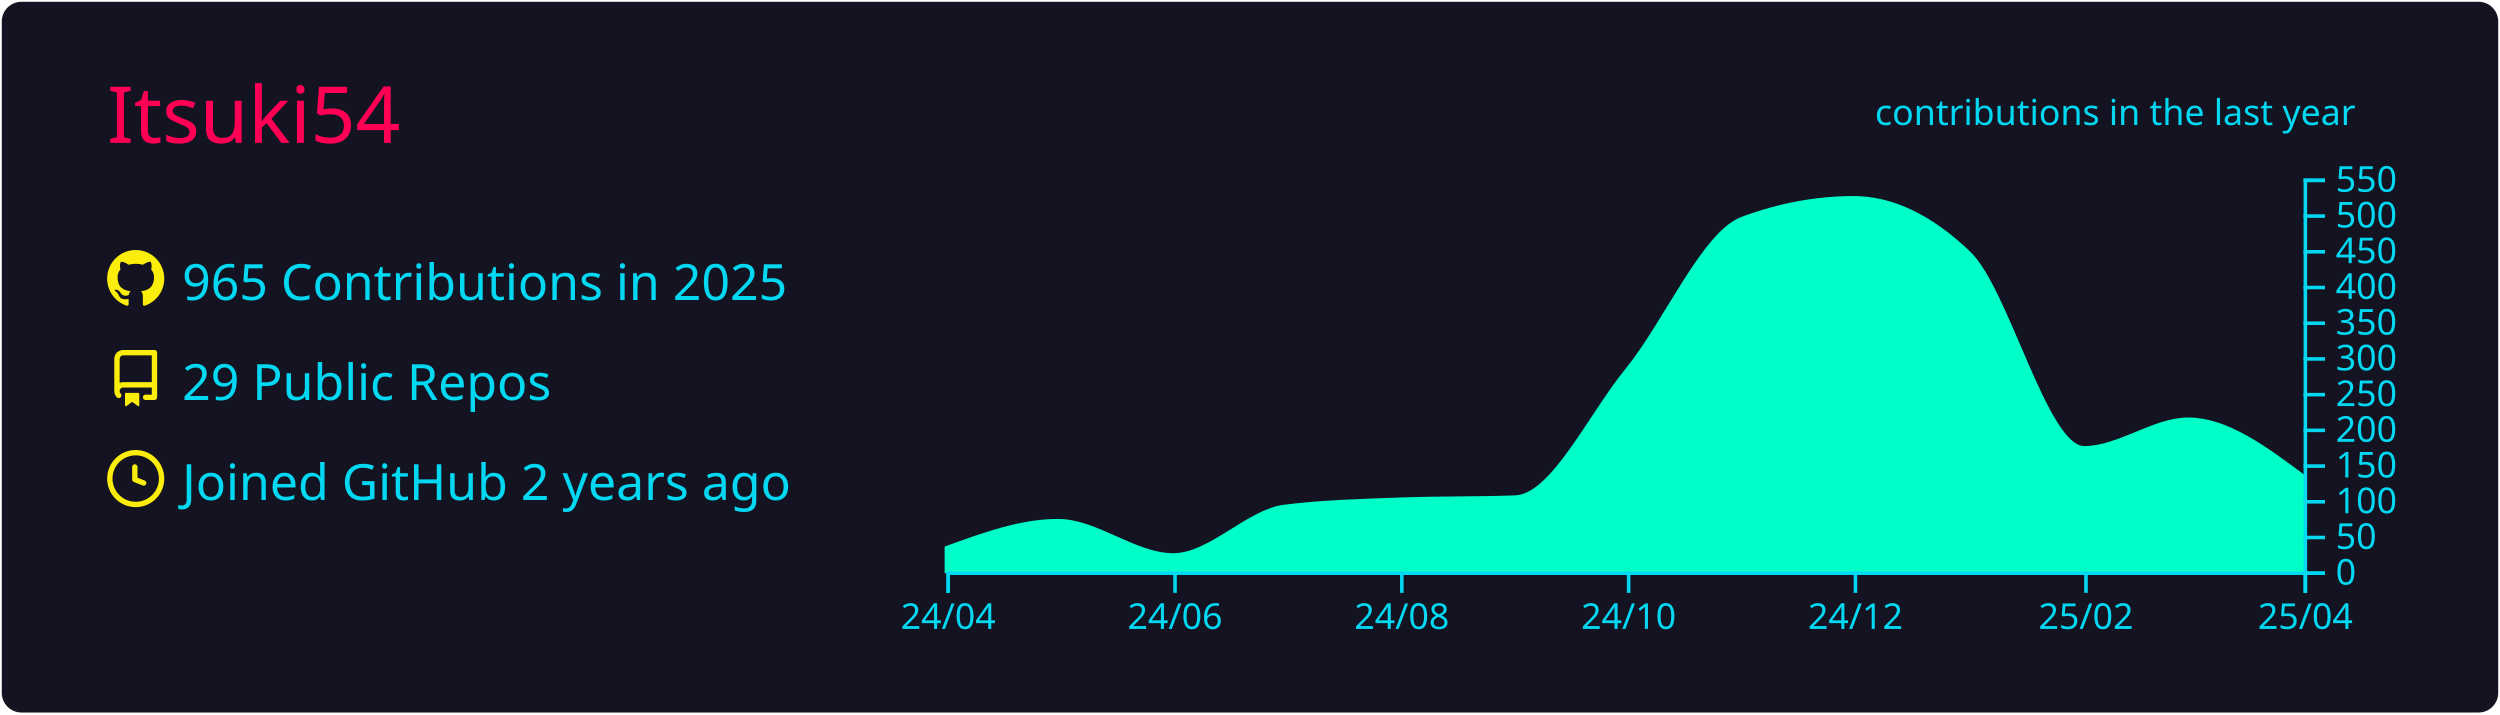
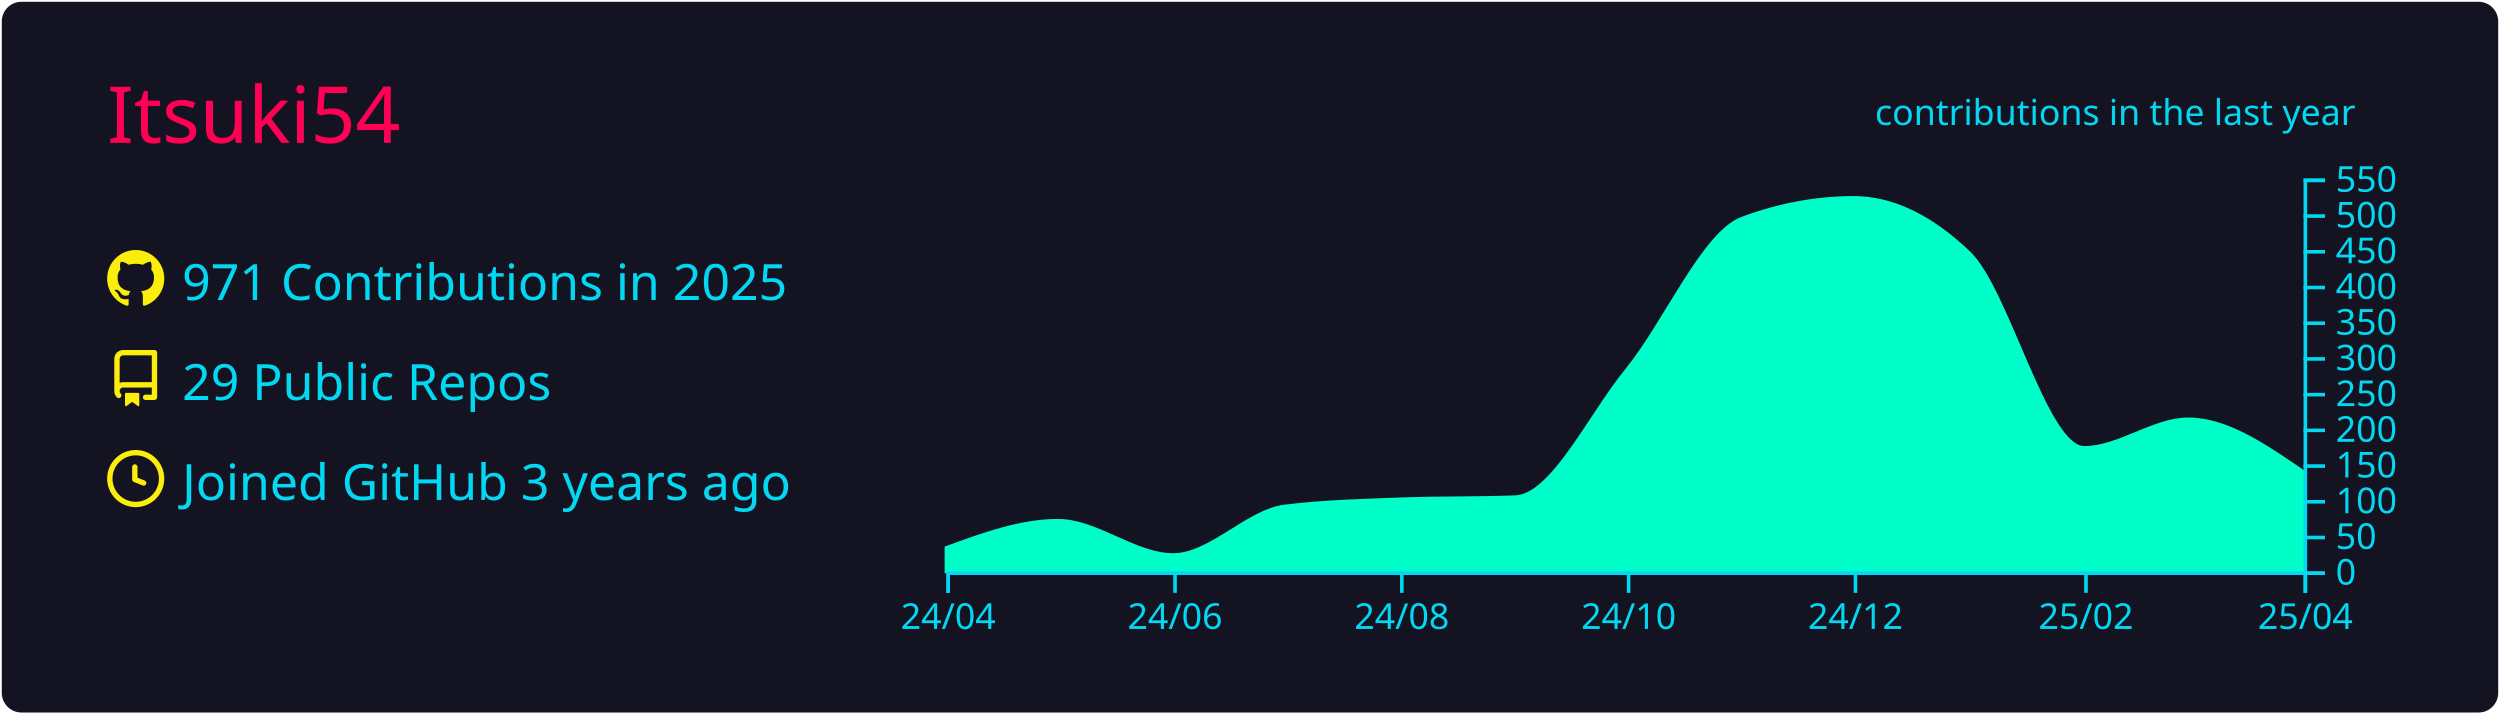
<svg xmlns="http://www.w3.org/2000/svg" width="700" height="200" viewBox="0 0 700 200">
  <style>* {
          font-family: 'Segoe UI', Ubuntu, "Helvetica Neue", Sans-Serif
        }</style>
  <rect x="1" y="1" rx="5" ry="5" height="99%" width="99.714%" stroke="#141321" stroke-width="1" fill="#141321" stroke-opacity="1" />
  <text x="30" y="40" style="font-size: 22px; fill: #ff0055;">Itsuki54</text>
  <g transform="translate(0,40)">
    <g transform="translate(30,30)">
      <g transform="translate(0,0)" width="14" height="14" fill="#fcee0c">
        <path fill-rule="evenodd" d="M8 0C3.58 0 0 3.58 0 8c0 3.54 2.29 6.53 5.47 7.59.4.07.55-.17.55-.38 0-.19-.01-.82-.01-1.49-2.01.37-2.53-.49-2.69-.94-.09-.23-.48-.94-.82-1.13-.28-.15-.68-.52-.01-.53.63-.01 1.08.58 1.23.82.72 1.21 1.87.87 2.33.66.07-.52.28-.87.51-1.07-1.78-.2-3.64-.89-3.64-3.95 0-.87.31-1.59.82-2.15-.08-.2-.36-1.02.08-2.12 0 0 .67-.21 2.2.82.64-.18 1.32-.27 2-.27.68 0 1.36.09 2 .27 1.53-1.04 2.2-.82 2.2-.82.44 1.1.16 1.92.08 2.12.51.56.82 1.27.82 2.15 0 3.07-1.87 3.75-3.65 3.95.29.25.54.73.54 1.48 0 1.07-.01 1.93-.01 2.2 0 .21.15.46.55.38A8.013 8.013 0 0016 8c0-4.42-3.58-8-8-8z" />
      </g>
      <g transform="translate(0,28)" width="14" height="14" fill="#fcee0c">
        <path fill-rule="evenodd" d="M2 2.5A2.5 2.5 0 014.5 0h8.75a.75.75 0 01.75.75v12.5a.75.75 0 01-.75.75h-2.5a.75.75 0 110-1.5h1.75v-2h-8a1 1 0 00-.714 1.7.75.75 0 01-1.072 1.05A2.495 2.495 0 012 11.5v-9zm10.5-1V9h-8c-.356 0-.694.074-1 .208V2.5a1 1 0 011-1h8zM5 12.25v3.25a.25.25 0 00.4.2l1.45-1.087a.25.25 0 01.3 0L8.6 15.7a.25.25 0 00.4-.2v-3.25a.25.25 0 00-.25-.25h-3.5a.25.25 0 00-.25.25z" />
      </g>
      <g transform="translate(0,56)" width="14" height="14" fill="#fcee0c">
        <path fill-rule="evenodd" d="M1.5 8a6.5 6.5 0 1113 0 6.5 6.5 0 01-13 0zM8 0a8 8 0 100 16A8 8 0 008 0zm.5 4.75a.75.75 0 00-1.5 0v3.5a.75.75 0 00.471.696l2.5 1a.75.75 0 00.557-1.392L8.5 7.742V4.75z" />
      </g>
-       <text x="21" y="14" style="fill: #03d8f3; font-size: 14px;">965 Contributions in 2025</text>
+       <text x="21" y="14" style="fill: #03d8f3; font-size: 14px;">971 Contributions in 2025</text>
      <text x="21" y="42" style="fill: #03d8f3; font-size: 14px;">29 Public Repos</text>
-       <text x="21" y="70" style="fill: #03d8f3; font-size: 14px;">Joined GitHub 2 years ago</text>
+       <text x="21" y="70" style="fill: #03d8f3; font-size: 14px;">Joined GitHub 3 years ago</text>
    </g>
    <g color="#00ffc8" transform="translate(295,10)">
-       <path transform="translate(-30,0)" stroke="#00ffc8" fill="#00ffc8" opacity="1" d="M0,103.4C10.411,99.6,20.822,95.8,31.233,95.8C41.991,95.8,52.749,105.4,63.507,105.4C73.918,105.4,84.329,93.09,94.74,91.8C105.498,90.467,116.256,90.2,127.014,89.8C137.772,89.4,148.53,89.6,159.288,89.2C169.699,88.813,180.11,66.357,190.521,53.6C201.279,40.418,212.037,15.196,222.795,11.2C233.205,7.333,243.616,5.4,254.027,5.4C264.785,5.4,275.543,10.533,286.301,20.8C297.059,31.067,307.817,75.4,318.575,75.4C328.292,75.4,338.009,67.4,347.726,67.4C358.484,67.4,369.242,75.4,380,83.4L380,110C369.242,110,358.484,110,347.726,110C338.009,110,328.292,110,318.575,110C307.817,110,297.059,110,286.301,110C275.543,110,264.785,110,254.027,110C243.616,110,233.205,110,222.795,110C212.037,110,201.279,110,190.521,110C180.11,110,169.699,110,159.288,110C148.53,110,137.772,110,127.014,110C116.256,110,105.498,110,94.74,110C84.329,110,73.918,110,63.507,110C52.749,110,41.991,110,31.233,110C20.822,110,10.411,110,0,110Z" />
+       <path transform="translate(-30,0)" stroke="#00ffc8" fill="#00ffc8" opacity="1" d="M0,103.4C10.411,99.6,20.822,95.8,31.233,95.8C41.991,95.8,52.749,105.4,63.507,105.4C73.918,105.4,84.329,93.09,94.74,91.8C105.498,90.467,116.256,90.2,127.014,89.8C137.772,89.4,148.53,89.6,159.288,89.2C169.699,88.813,180.11,66.357,190.521,53.6C201.279,40.418,212.037,15.196,222.795,11.2C233.205,7.333,243.616,5.4,254.027,5.4C264.785,5.4,275.543,10.533,286.301,20.8C297.059,31.067,307.817,75.4,318.575,75.4C328.292,75.4,338.009,67.4,347.726,67.4C358.484,67.4,369.242,74.8,380,82.2L380,110C369.242,110,358.484,110,347.726,110C338.009,110,328.292,110,318.575,110C307.817,110,297.059,110,286.301,110C275.543,110,264.785,110,254.027,110C243.616,110,233.205,110,222.795,110C212.037,110,201.279,110,190.521,110C180.11,110,169.699,110,159.288,110C148.53,110,137.772,110,127.014,110C116.256,110,105.498,110,94.74,110C84.329,110,73.918,110,63.507,110C52.749,110,41.991,110,31.233,110C20.822,110,10.411,110,0,110Z" />
      <g color="#03d8f3" transform="translate(-30,110)" fill="none" font-size="10" font-family="sans-serif" text-anchor="middle">
        <path class="domain" stroke="currentColor" d="M0.5,6V0.5H380.5V6" />
        <g class="tick" opacity="1" transform="translate(0.5,0)">
          <line stroke="currentColor" y2="6" />
          <text fill="currentColor" y="9" dy="0.71em">24/04</text>
        </g>
        <g class="tick" opacity="1" transform="translate(64.00685,0)">
          <line stroke="currentColor" y2="6" />
          <text fill="currentColor" y="9" dy="0.71em">24/06</text>
        </g>
        <g class="tick" opacity="1" transform="translate(127.5137,0)">
          <line stroke="currentColor" y2="6" />
          <text fill="currentColor" y="9" dy="0.71em">24/08</text>
        </g>
        <g class="tick" opacity="1" transform="translate(191.0205,0)">
          <line stroke="currentColor" y2="6" />
          <text fill="currentColor" y="9" dy="0.71em">24/10</text>
        </g>
        <g class="tick" opacity="1" transform="translate(254.5274,0)">
          <line stroke="currentColor" y2="6" />
          <text fill="currentColor" y="9" dy="0.71em">24/12</text>
        </g>
        <g class="tick" opacity="1" transform="translate(319.0753,0)">
          <line stroke="currentColor" y2="6" />
          <text fill="currentColor" y="9" dy="0.71em">25/02</text>
        </g>
        <g class="tick" opacity="1" transform="translate(380.5,0)">
          <line stroke="currentColor" y2="6" />
          <text fill="currentColor" y="9" dy="0.71em">25/04</text>
        </g>
      </g>
      <g color="#03d8f3" transform="translate(350,0)" fill="none" font-size="10" font-family="sans-serif" text-anchor="start">
        <path class="domain" stroke="currentColor" d="M6,110.5H0.5V0.5H6" />
        <g class="tick" opacity="1" transform="translate(0,110.5)">
          <line stroke="currentColor" x2="6" />
          <text fill="currentColor" x="9" dy="0.32em">0</text>
        </g>
        <g class="tick" opacity="1" transform="translate(0,100.5)">
          <line stroke="currentColor" x2="6" />
          <text fill="currentColor" x="9" dy="0.32em">50</text>
        </g>
        <g class="tick" opacity="1" transform="translate(0,90.5)">
          <line stroke="currentColor" x2="6" />
          <text fill="currentColor" x="9" dy="0.32em">100</text>
        </g>
        <g class="tick" opacity="1" transform="translate(0,80.5)">
          <line stroke="currentColor" x2="6" />
          <text fill="currentColor" x="9" dy="0.32em">150</text>
        </g>
        <g class="tick" opacity="1" transform="translate(0,70.5)">
          <line stroke="currentColor" x2="6" />
          <text fill="currentColor" x="9" dy="0.32em">200</text>
        </g>
        <g class="tick" opacity="1" transform="translate(0,60.5)">
          <line stroke="currentColor" x2="6" />
          <text fill="currentColor" x="9" dy="0.32em">250</text>
        </g>
        <g class="tick" opacity="1" transform="translate(0,50.5)">
          <line stroke="currentColor" x2="6" />
          <text fill="currentColor" x="9" dy="0.32em">300</text>
        </g>
        <g class="tick" opacity="1" transform="translate(0,40.5)">
          <line stroke="currentColor" x2="6" />
          <text fill="currentColor" x="9" dy="0.32em">350</text>
        </g>
        <g class="tick" opacity="1" transform="translate(0,30.5)">
          <line stroke="currentColor" x2="6" />
          <text fill="currentColor" x="9" dy="0.32em">400</text>
        </g>
        <g class="tick" opacity="1" transform="translate(0,20.5)">
          <line stroke="currentColor" x2="6" />
          <text fill="currentColor" x="9" dy="0.32em">450</text>
        </g>
        <g class="tick" opacity="1" transform="translate(0,10.5)">
          <line stroke="currentColor" x2="6" />
          <text fill="currentColor" x="9" dy="0.32em">500</text>
        </g>
        <g class="tick" opacity="1" transform="translate(0,0.5)">
          <line stroke="currentColor" x2="6" />
          <text fill="currentColor" x="9" dy="0.32em">550</text>
        </g>
      </g>
      <g>
        <text y="-15" x="230" style="fill: #03d8f3; font-size: 10px;">contributions in the last year</text>
      </g>
    </g>
  </g>
</svg>
